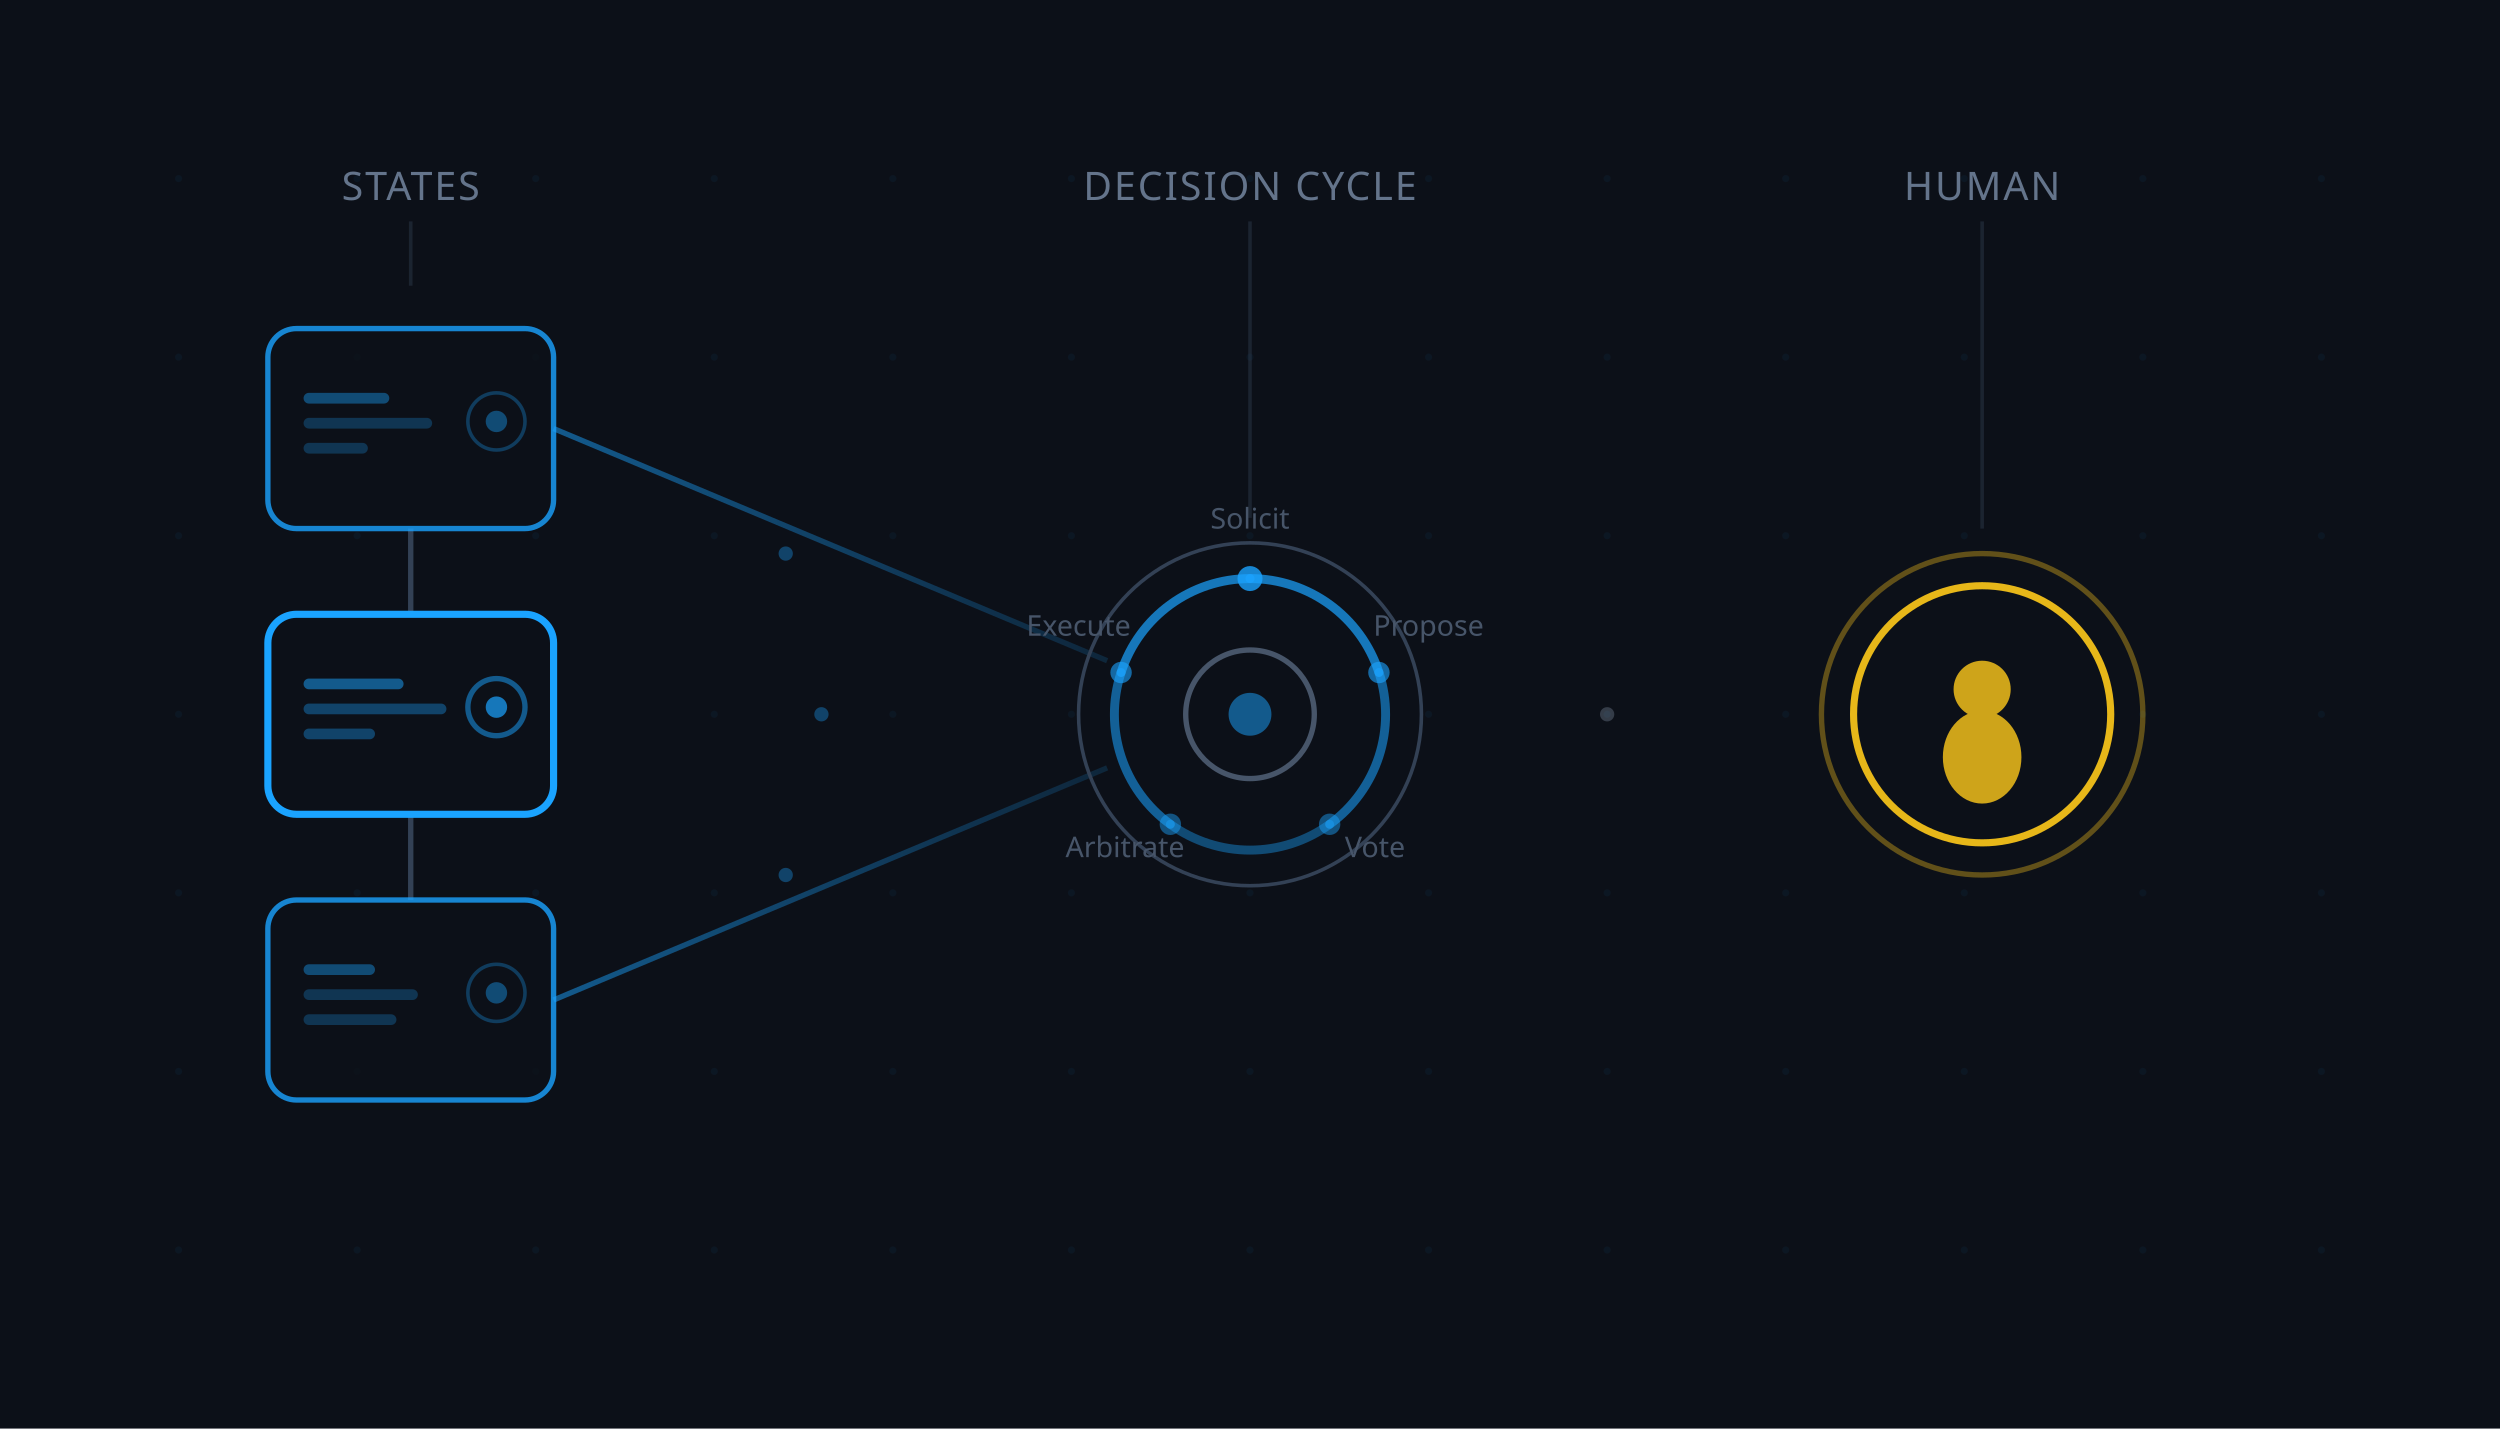
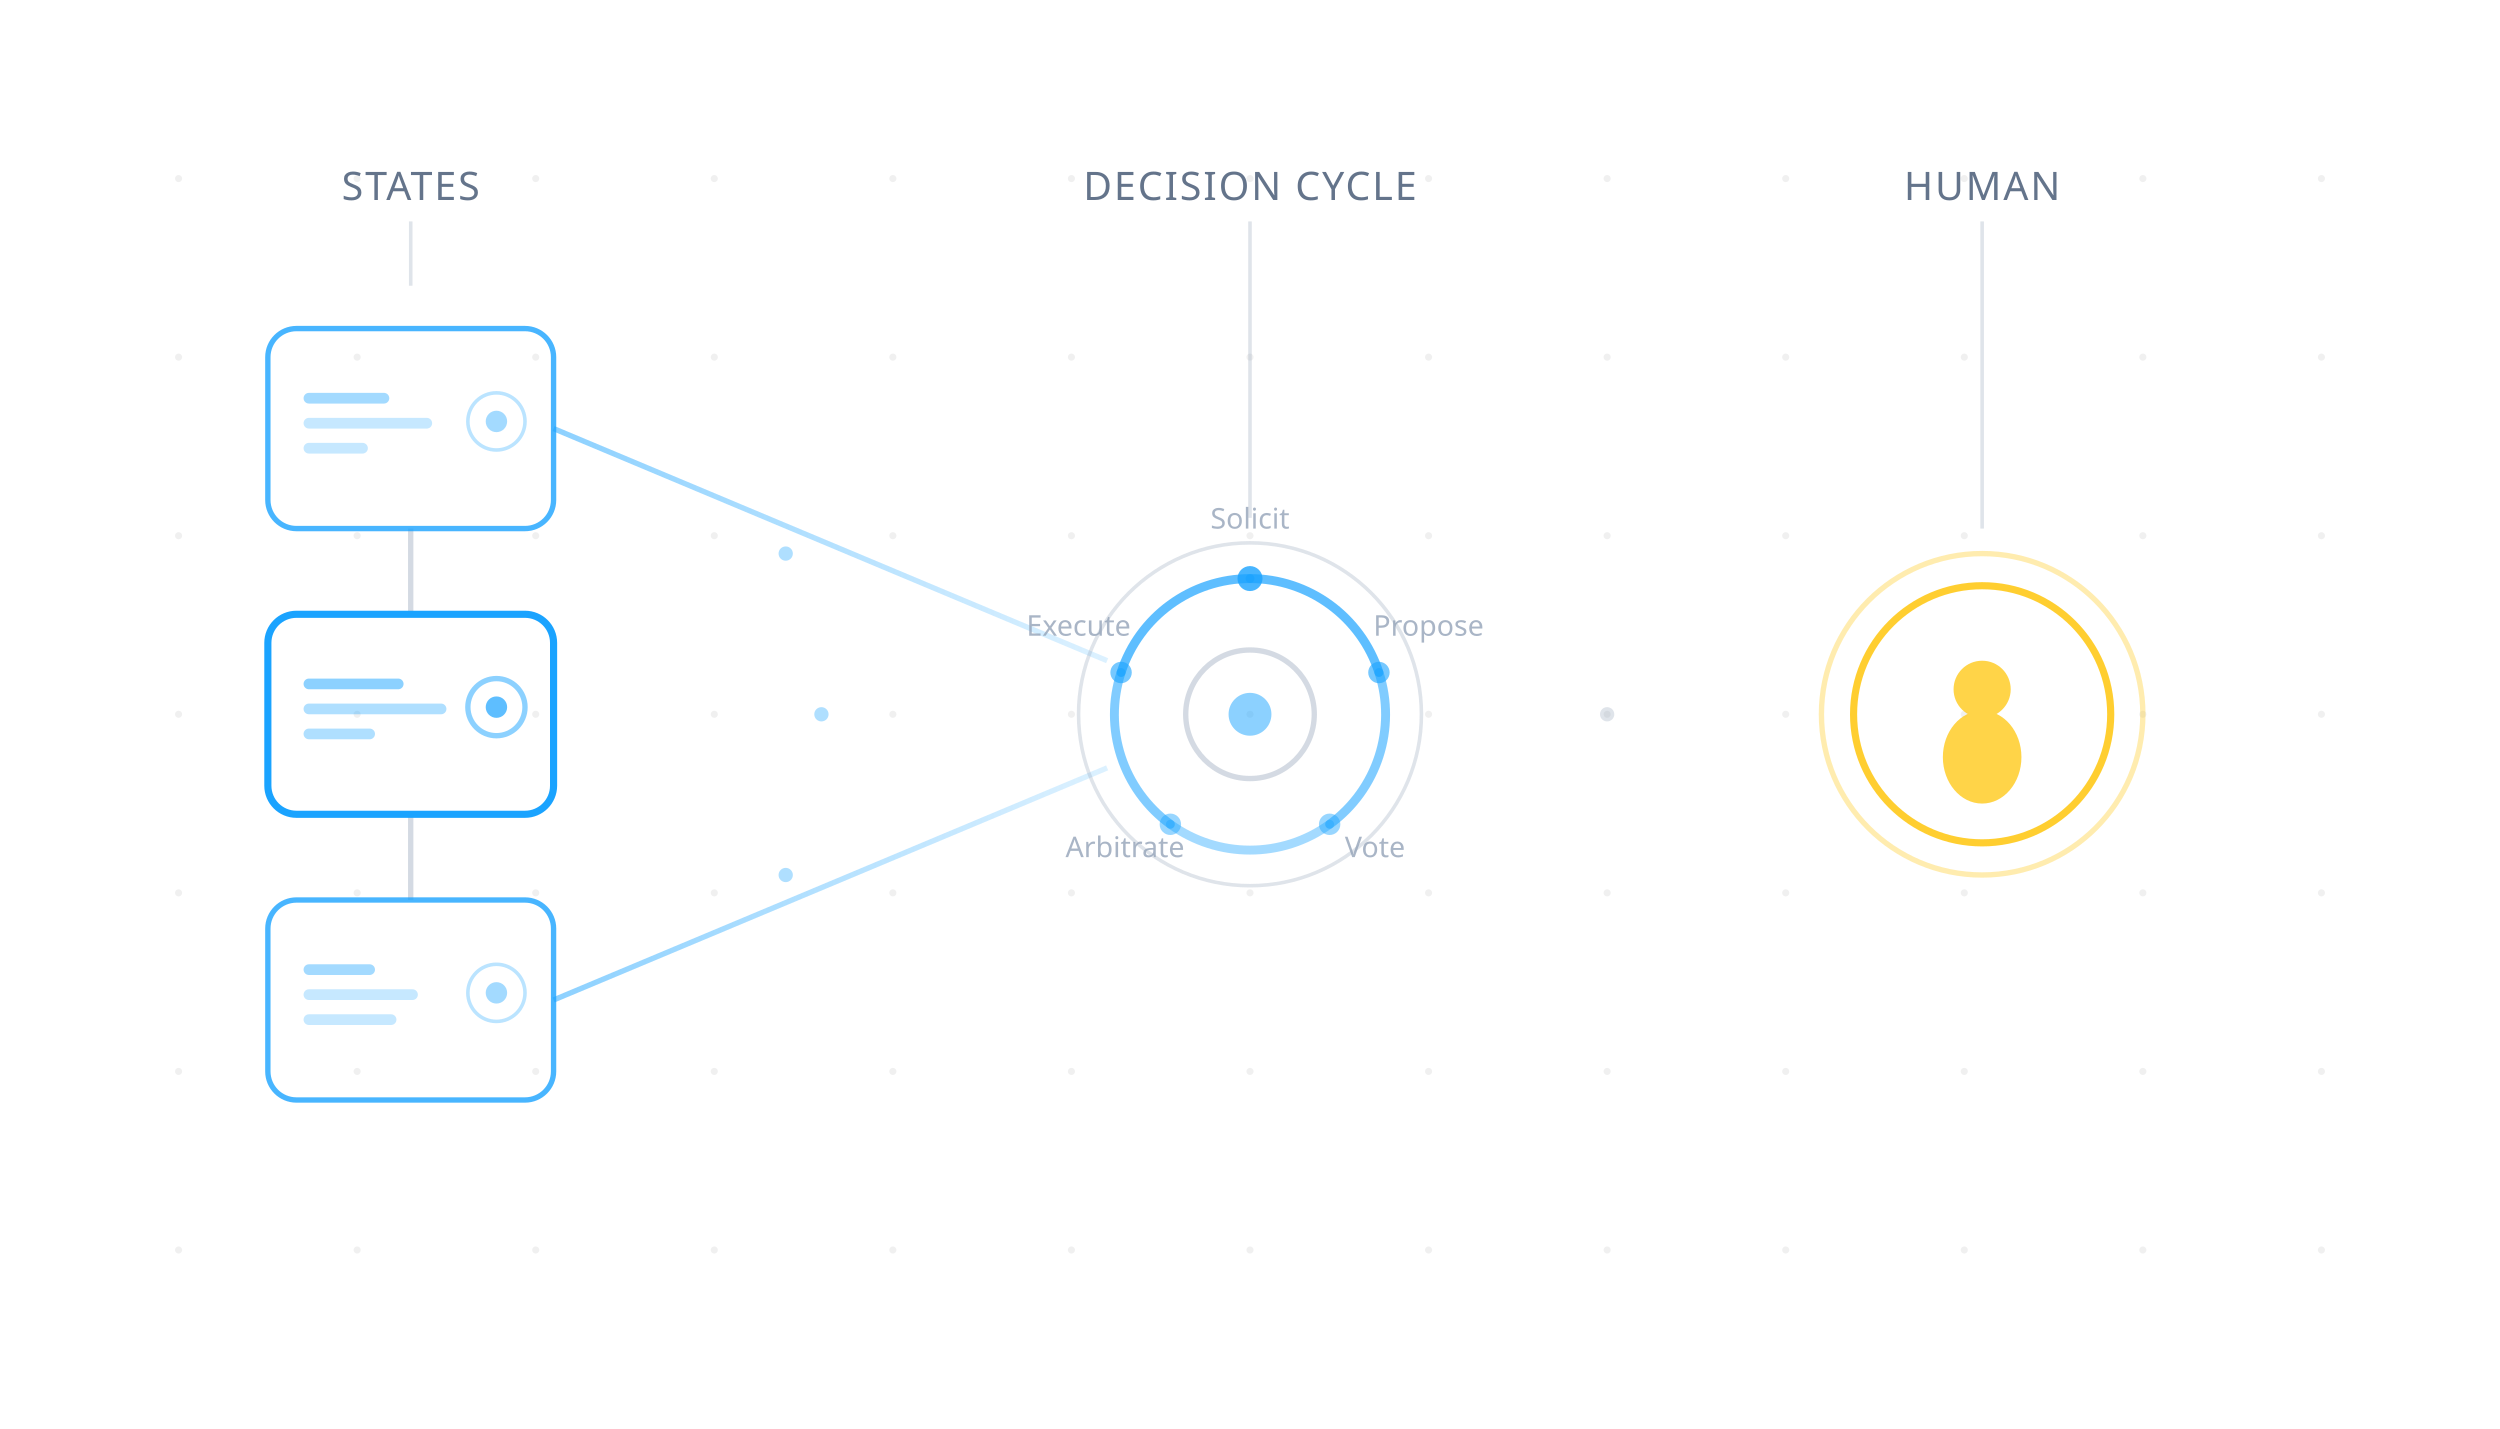
<svg xmlns="http://www.w3.org/2000/svg" viewBox="0 0 700 400" width="700" height="400">
  <defs>
    <linearGradient id="aiGrad" x1="0%" y1="0%" x2="100%" y2="100%">
      <stop offset="0%" stop-color="#1aa3ff" />
      <stop offset="100%" stop-color="#0070b3" />
    </linearGradient>
    <linearGradient id="humanGrad" x1="0%" y1="0%" x2="100%" y2="100%">
      <stop offset="0%" stop-color="#ffc91a" />
      <stop offset="100%" stop-color="#e6b000" />
    </linearGradient>
    <linearGradient id="flowGrad" x1="0%" y1="0%" x2="100%" y2="0%">
      <stop offset="0%" stop-color="#1aa3ff" stop-opacity="0.5" />
      <stop offset="100%" stop-color="#1aa3ff" stop-opacity="0.15" />
    </linearGradient>
    <linearGradient id="flowGradRight" x1="0%" y1="0%" x2="100%" y2="0%">
      <stop offset="0%" stop-color="#1aa3ff" stop-opacity="0.15" />
      <stop offset="100%" stop-color="#ffc91a" stop-opacity="0.4" />
    </linearGradient>
  </defs>
-   <rect width="700" height="400" fill="#0c1018" />
-   <g fill="#1aa3ff" opacity="0.05">
+   <g fill="currentColor" opacity="0.06">
    <circle cx="50" cy="50" r="1" />
    <circle cx="100" cy="50" r="1" />
    <circle cx="150" cy="50" r="1" />
    <circle cx="200" cy="50" r="1" />
    <circle cx="250" cy="50" r="1" />
    <circle cx="300" cy="50" r="1" />
    <circle cx="350" cy="50" r="1" />
    <circle cx="400" cy="50" r="1" />
    <circle cx="450" cy="50" r="1" />
    <circle cx="500" cy="50" r="1" />
    <circle cx="550" cy="50" r="1" />
    <circle cx="600" cy="50" r="1" />
    <circle cx="650" cy="50" r="1" />
    <circle cx="50" cy="100" r="1" />
    <circle cx="100" cy="100" r="1" />
    <circle cx="150" cy="100" r="1" />
    <circle cx="200" cy="100" r="1" />
    <circle cx="250" cy="100" r="1" />
    <circle cx="300" cy="100" r="1" />
    <circle cx="350" cy="100" r="1" />
    <circle cx="400" cy="100" r="1" />
    <circle cx="450" cy="100" r="1" />
    <circle cx="500" cy="100" r="1" />
    <circle cx="550" cy="100" r="1" />
    <circle cx="600" cy="100" r="1" />
    <circle cx="650" cy="100" r="1" />
    <circle cx="50" cy="150" r="1" />
    <circle cx="100" cy="150" r="1" />
    <circle cx="150" cy="150" r="1" />
    <circle cx="200" cy="150" r="1" />
    <circle cx="250" cy="150" r="1" />
    <circle cx="300" cy="150" r="1" />
    <circle cx="350" cy="150" r="1" />
    <circle cx="400" cy="150" r="1" />
    <circle cx="450" cy="150" r="1" />
    <circle cx="500" cy="150" r="1" />
    <circle cx="550" cy="150" r="1" />
    <circle cx="600" cy="150" r="1" />
    <circle cx="650" cy="150" r="1" />
    <circle cx="50" cy="200" r="1" />
    <circle cx="100" cy="200" r="1" />
    <circle cx="150" cy="200" r="1" />
    <circle cx="200" cy="200" r="1" />
    <circle cx="250" cy="200" r="1" />
    <circle cx="300" cy="200" r="1" />
    <circle cx="350" cy="200" r="1" />
    <circle cx="400" cy="200" r="1" />
    <circle cx="450" cy="200" r="1" />
    <circle cx="500" cy="200" r="1" />
    <circle cx="550" cy="200" r="1" />
    <circle cx="600" cy="200" r="1" />
    <circle cx="650" cy="200" r="1" />
    <circle cx="50" cy="250" r="1" />
    <circle cx="100" cy="250" r="1" />
    <circle cx="150" cy="250" r="1" />
    <circle cx="200" cy="250" r="1" />
    <circle cx="250" cy="250" r="1" />
    <circle cx="300" cy="250" r="1" />
    <circle cx="350" cy="250" r="1" />
    <circle cx="400" cy="250" r="1" />
    <circle cx="450" cy="250" r="1" />
    <circle cx="500" cy="250" r="1" />
    <circle cx="550" cy="250" r="1" />
    <circle cx="600" cy="250" r="1" />
    <circle cx="650" cy="250" r="1" />
    <circle cx="50" cy="300" r="1" />
    <circle cx="100" cy="300" r="1" />
    <circle cx="150" cy="300" r="1" />
    <circle cx="200" cy="300" r="1" />
    <circle cx="250" cy="300" r="1" />
    <circle cx="300" cy="300" r="1" />
    <circle cx="350" cy="300" r="1" />
    <circle cx="400" cy="300" r="1" />
    <circle cx="450" cy="300" r="1" />
    <circle cx="500" cy="300" r="1" />
    <circle cx="550" cy="300" r="1" />
    <circle cx="600" cy="300" r="1" />
    <circle cx="650" cy="300" r="1" />
    <circle cx="50" cy="350" r="1" />
    <circle cx="100" cy="350" r="1" />
    <circle cx="150" cy="350" r="1" />
    <circle cx="200" cy="350" r="1" />
    <circle cx="250" cy="350" r="1" />
    <circle cx="300" cy="350" r="1" />
    <circle cx="350" cy="350" r="1" />
    <circle cx="400" cy="350" r="1" />
    <circle cx="450" cy="350" r="1" />
    <circle cx="500" cy="350" r="1" />
    <circle cx="550" cy="350" r="1" />
    <circle cx="600" cy="350" r="1" />
    <circle cx="650" cy="350" r="1" />
  </g>
-   <line x1="115" y1="148" x2="115" y2="172" stroke="#334155" stroke-width="1.5" />
-   <line x1="115" y1="228" x2="115" y2="252" stroke="#334155" stroke-width="1.5" />
+   <line x1="115" y1="148" x2="115" y2="172" stroke="#94a3b8" stroke-width="1.5" opacity="0.4" />
+   <line x1="115" y1="228" x2="115" y2="252" stroke="#94a3b8" stroke-width="1.5" opacity="0.4" />
  <g transform="translate(115, 120)">
-     <rect x="-40" y="-28" width="80" height="56" rx="8" fill="#0c1018" stroke="#1aa3ff" stroke-width="1.5" opacity="0.8" />
+     <rect x="-40" y="-28" width="80" height="56" rx="8" fill="none" stroke="#1aa3ff" stroke-width="1.5" opacity="0.8" />
    <rect x="-30" y="-10" width="24" height="3" rx="1.5" fill="#1aa3ff" opacity="0.4" />
    <rect x="-30" y="-3" width="36" height="3" rx="1.5" fill="#1aa3ff" opacity="0.25" />
    <rect x="-30" y="4" width="18" height="3" rx="1.5" fill="#1aa3ff" opacity="0.25" />
    <circle cx="24" cy="-2" r="8" fill="none" stroke="#1aa3ff" stroke-width="1" opacity="0.3" />
    <circle cx="24" cy="-2" r="3" fill="#1aa3ff" opacity="0.4" />
  </g>
  <g transform="translate(115, 200)">
-     <rect x="-40" y="-28" width="80" height="56" rx="8" fill="#0c1018" stroke="#1aa3ff" stroke-width="2" />
+     <rect x="-40" y="-28" width="80" height="56" rx="8" fill="none" stroke="#1aa3ff" stroke-width="2" />
    <rect x="-30" y="-10" width="28" height="3" rx="1.5" fill="#1aa3ff" opacity="0.5" />
    <rect x="-30" y="-3" width="40" height="3" rx="1.5" fill="#1aa3ff" opacity="0.35" />
    <rect x="-30" y="4" width="20" height="3" rx="1.5" fill="#1aa3ff" opacity="0.35" />
    <circle cx="24" cy="-2" r="8" fill="none" stroke="#1aa3ff" stroke-width="1.5" opacity="0.5" />
    <circle cx="24" cy="-2" r="3" fill="#1aa3ff" opacity="0.7" />
  </g>
  <g transform="translate(115, 280)">
-     <rect x="-40" y="-28" width="80" height="56" rx="8" fill="#0c1018" stroke="#1aa3ff" stroke-width="1.5" opacity="0.8" />
+     <rect x="-40" y="-28" width="80" height="56" rx="8" fill="none" stroke="#1aa3ff" stroke-width="1.5" opacity="0.8" />
    <rect x="-30" y="-10" width="20" height="3" rx="1.5" fill="#1aa3ff" opacity="0.4" />
    <rect x="-30" y="-3" width="32" height="3" rx="1.5" fill="#1aa3ff" opacity="0.25" />
    <rect x="-30" y="4" width="26" height="3" rx="1.5" fill="#1aa3ff" opacity="0.25" />
    <circle cx="24" cy="-2" r="8" fill="none" stroke="#1aa3ff" stroke-width="1" opacity="0.3" />
    <circle cx="24" cy="-2" r="3" fill="#1aa3ff" opacity="0.4" />
  </g>
  <line x1="155" y1="120" x2="310" y2="185" stroke="url(#flowGrad)" stroke-width="1.5" />
  <line x1="155" y1="200" x2="310" y2="200" stroke="url(#flowGrad)" stroke-width="1.5" />
  <line x1="155" y1="280" x2="310" y2="215" stroke="url(#flowGrad)" stroke-width="1.5" />
  <circle cx="220" cy="155" r="2" fill="#1aa3ff" opacity="0.35" />
  <circle cx="230" cy="200" r="2" fill="#1aa3ff" opacity="0.35" />
  <circle cx="220" cy="245" r="2" fill="#1aa3ff" opacity="0.35" />
  <g transform="translate(350, 200)">
-     <circle r="48" fill="none" stroke="#334155" stroke-width="1" />
+     <circle r="48" fill="none" stroke="#94a3b8" stroke-width="1" opacity="0.3" />
    <g fill="none" stroke-width="2.5" stroke-linecap="round">
      <path d="M 0,-38 A 38,38 0 0,1 36.1,-11.7" stroke="#1aa3ff" opacity="0.7" />
      <path d="M 36.1,-11.7 A 38,38 0 0,1 22.3,30.8" stroke="#1aa3ff" opacity="0.55" />
      <path d="M 22.3,30.8 A 38,38 0 0,1 -22.3,30.8" stroke="#1aa3ff" opacity="0.4" />
      <path d="M -22.3,30.8 A 38,38 0 0,1 -36.1,-11.7" stroke="#1aa3ff" opacity="0.55" />
      <path d="M -36.1,-11.7 A 38,38 0 0,1 0,-38" stroke="#1aa3ff" opacity="0.7" />
    </g>
    <circle cx="0" cy="-38" r="3.5" fill="#1aa3ff" opacity="0.8" />
    <circle cx="36.1" cy="-11.7" r="3" fill="#1aa3ff" opacity="0.6" />
    <circle cx="22.3" cy="30.8" r="3" fill="#1aa3ff" opacity="0.45" />
    <circle cx="-22.3" cy="30.8" r="3" fill="#1aa3ff" opacity="0.45" />
    <circle cx="-36.1" cy="-11.7" r="3" fill="#1aa3ff" opacity="0.6" />
-     <circle r="18" fill="#0c1018" stroke="#475569" stroke-width="1.5" />
+     <circle r="18" fill="none" stroke="#94a3b8" stroke-width="1.5" opacity="0.4" />
    <circle r="6" fill="#1aa3ff" opacity="0.5" />
  </g>
  <line x1="398" y1="200" x2="508" y2="200" stroke="url(#flowGradRight)" stroke-width="1.5" />
  <circle cx="450" cy="200" r="2" fill="#94a3b8" opacity="0.3" />
  <g transform="translate(555, 200)">
    <circle r="45" fill="none" stroke="#ffc91a" stroke-width="1.5" opacity="0.35" />
-     <circle r="36" fill="#0c1018" stroke="#ffc91a" stroke-width="2" opacity="0.9" />
+     <circle r="36" fill="none" stroke="#ffc91a" stroke-width="2" opacity="0.9" />
    <g fill="#ffc91a" opacity="0.8">
      <circle cy="-7" r="8" />
      <ellipse cy="12" rx="11" ry="13" />
    </g>
  </g>
  <text x="115" y="56" text-anchor="middle" fill="#64748b" font-family="sans-serif" font-size="11" letter-spacing="0.05em">STATES</text>
  <text x="350" y="56" text-anchor="middle" fill="#64748b" font-family="sans-serif" font-size="11" letter-spacing="0.05em">DECISION CYCLE</text>
  <text x="555" y="56" text-anchor="middle" fill="#64748b" font-family="sans-serif" font-size="11" letter-spacing="0.05em">HUMAN</text>
-   <line x1="115" y1="62" x2="115" y2="80" stroke="#334155" stroke-width="1" opacity="0.4" />
-   <line x1="350" y1="62" x2="350" y2="145" stroke="#334155" stroke-width="1" opacity="0.4" />
-   <line x1="555" y1="62" x2="555" y2="148" stroke="#334155" stroke-width="1" opacity="0.4" />
-   <g fill="#475569" font-family="sans-serif" font-size="8" text-anchor="middle">
+   <line x1="115" y1="62" x2="115" y2="80" stroke="#94a3b8" stroke-width="1" opacity="0.3" />
+   <line x1="350" y1="62" x2="350" y2="145" stroke="#94a3b8" stroke-width="1" opacity="0.3" />
+   <line x1="555" y1="62" x2="555" y2="148" stroke="#94a3b8" stroke-width="1" opacity="0.3" />
+   <g fill="#94a3b8" font-family="sans-serif" font-size="8" text-anchor="middle" opacity="0.8">
    <text x="350" y="148">Solicit</text>
    <text x="400" y="178">Propose</text>
    <text x="385" y="240">Vote</text>
    <text x="315" y="240">Arbitrate</text>
    <text x="302" y="178">Execute</text>
  </g>
</svg>
